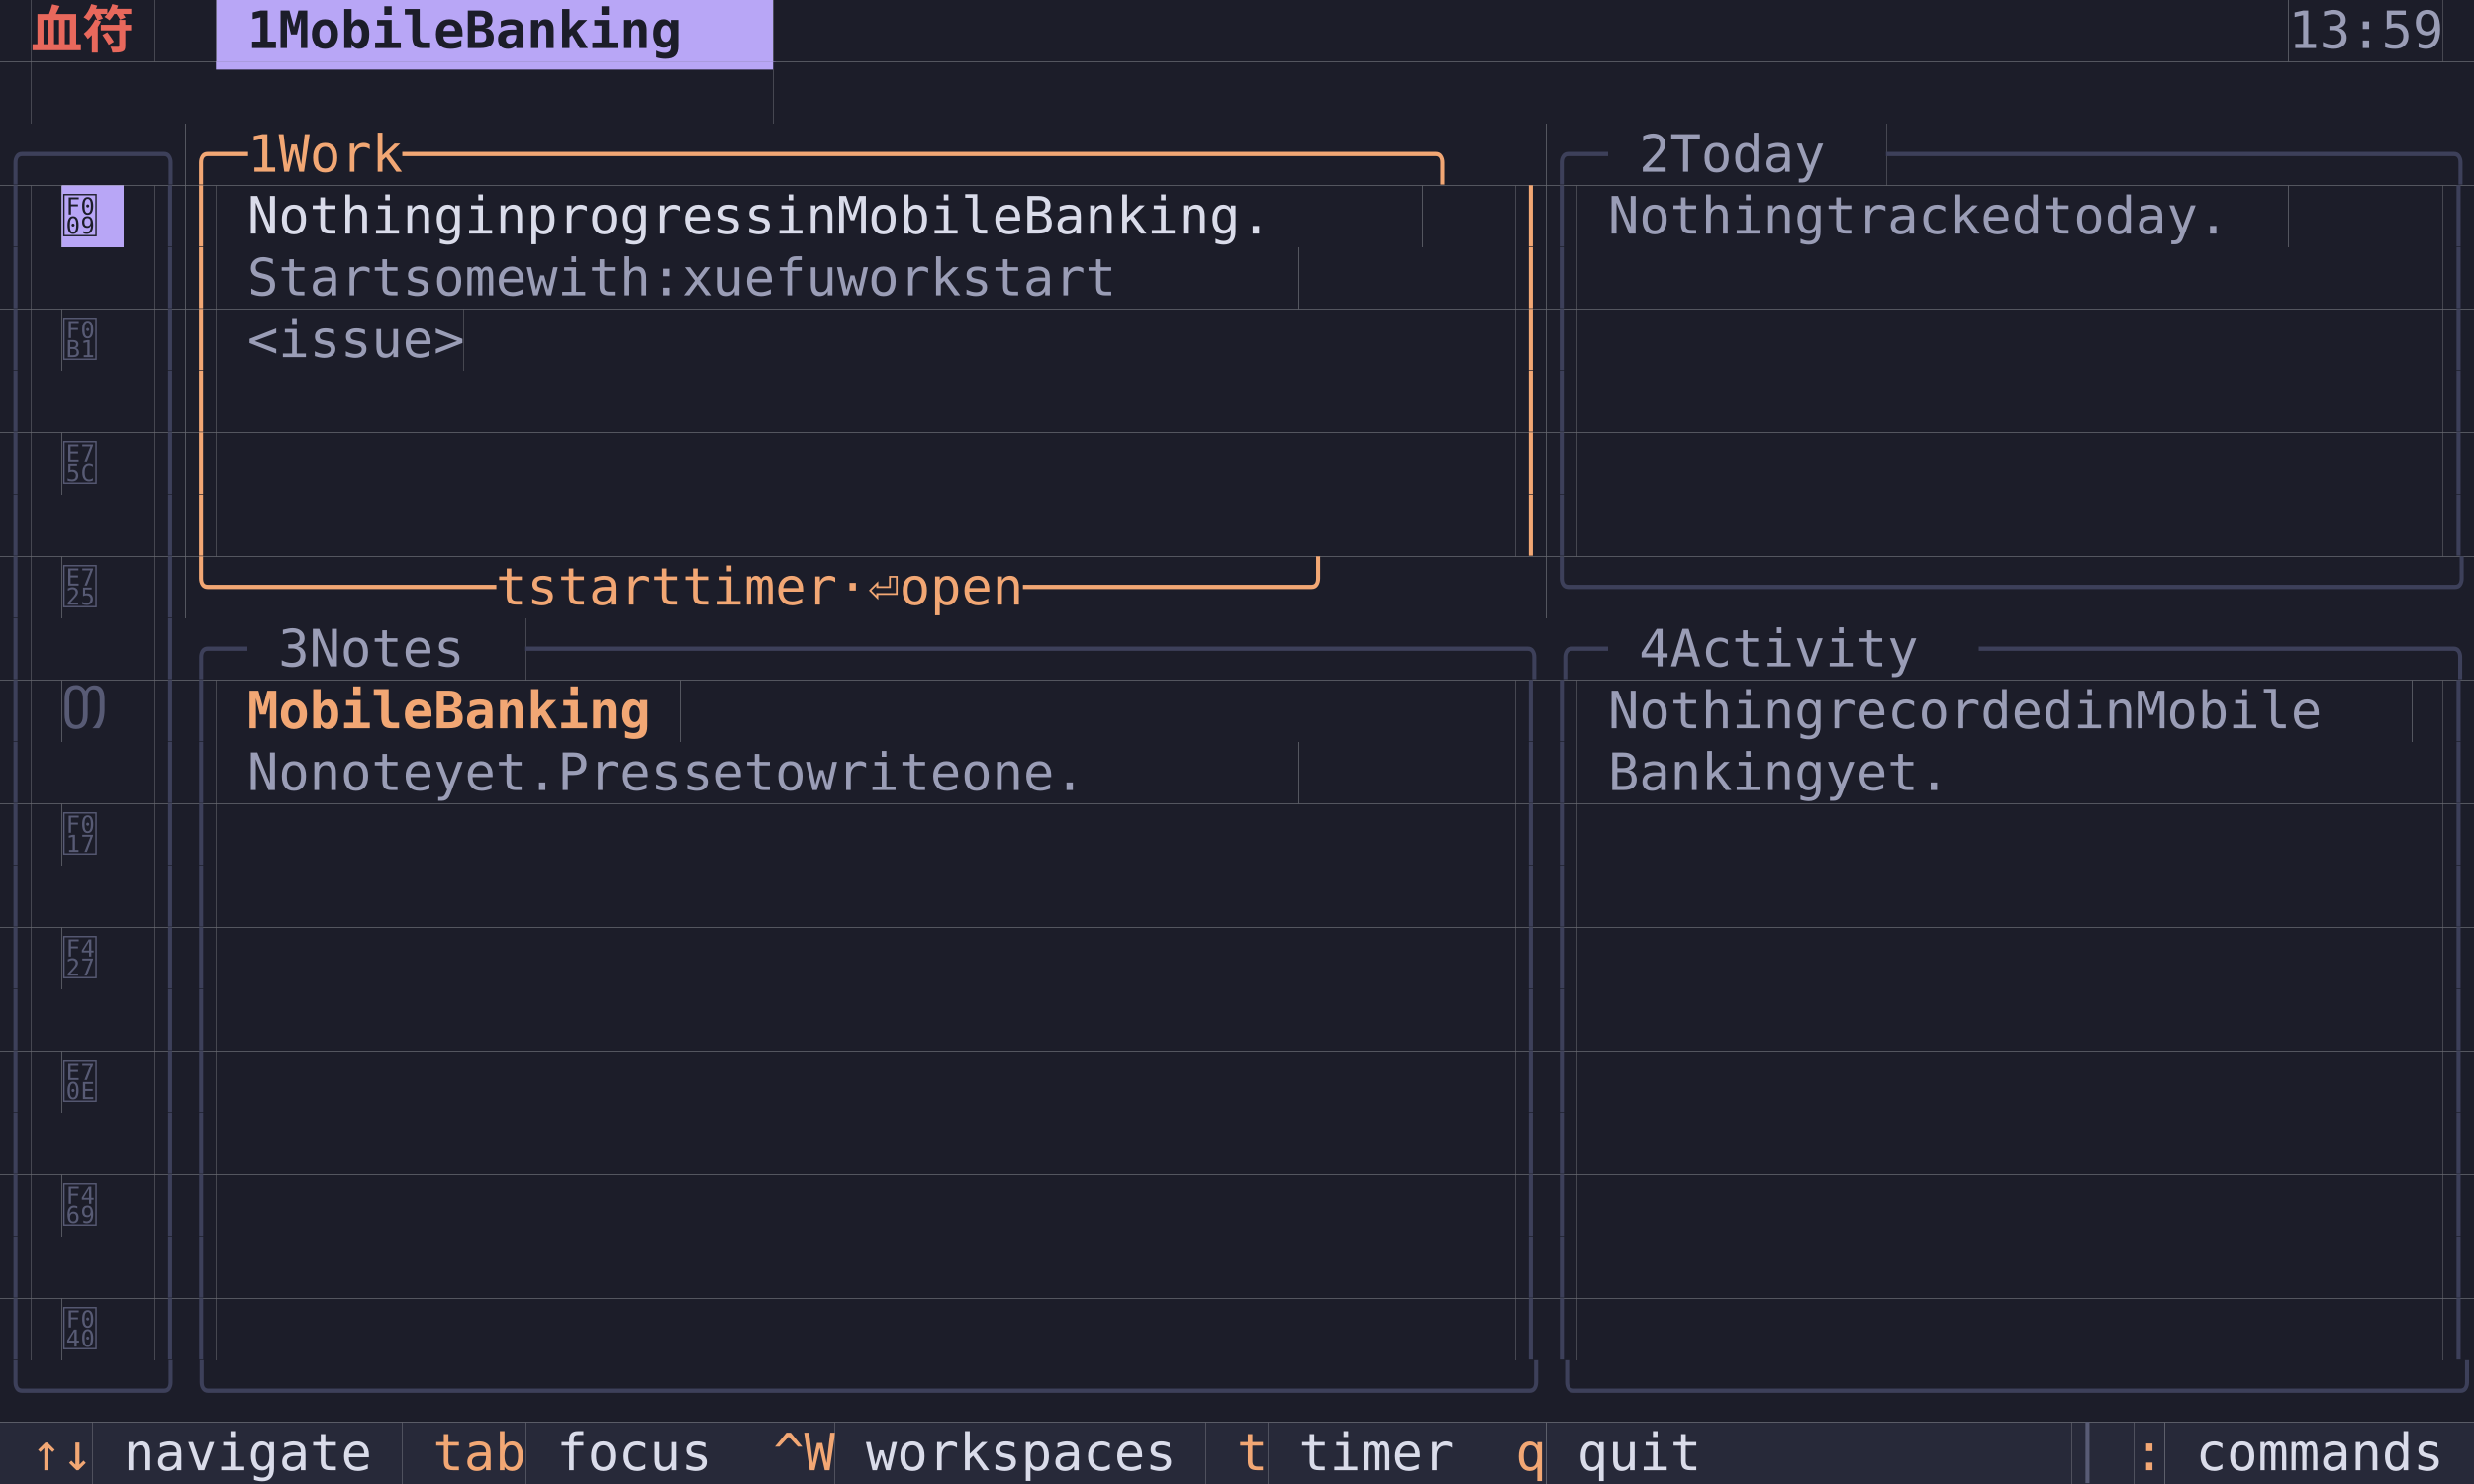
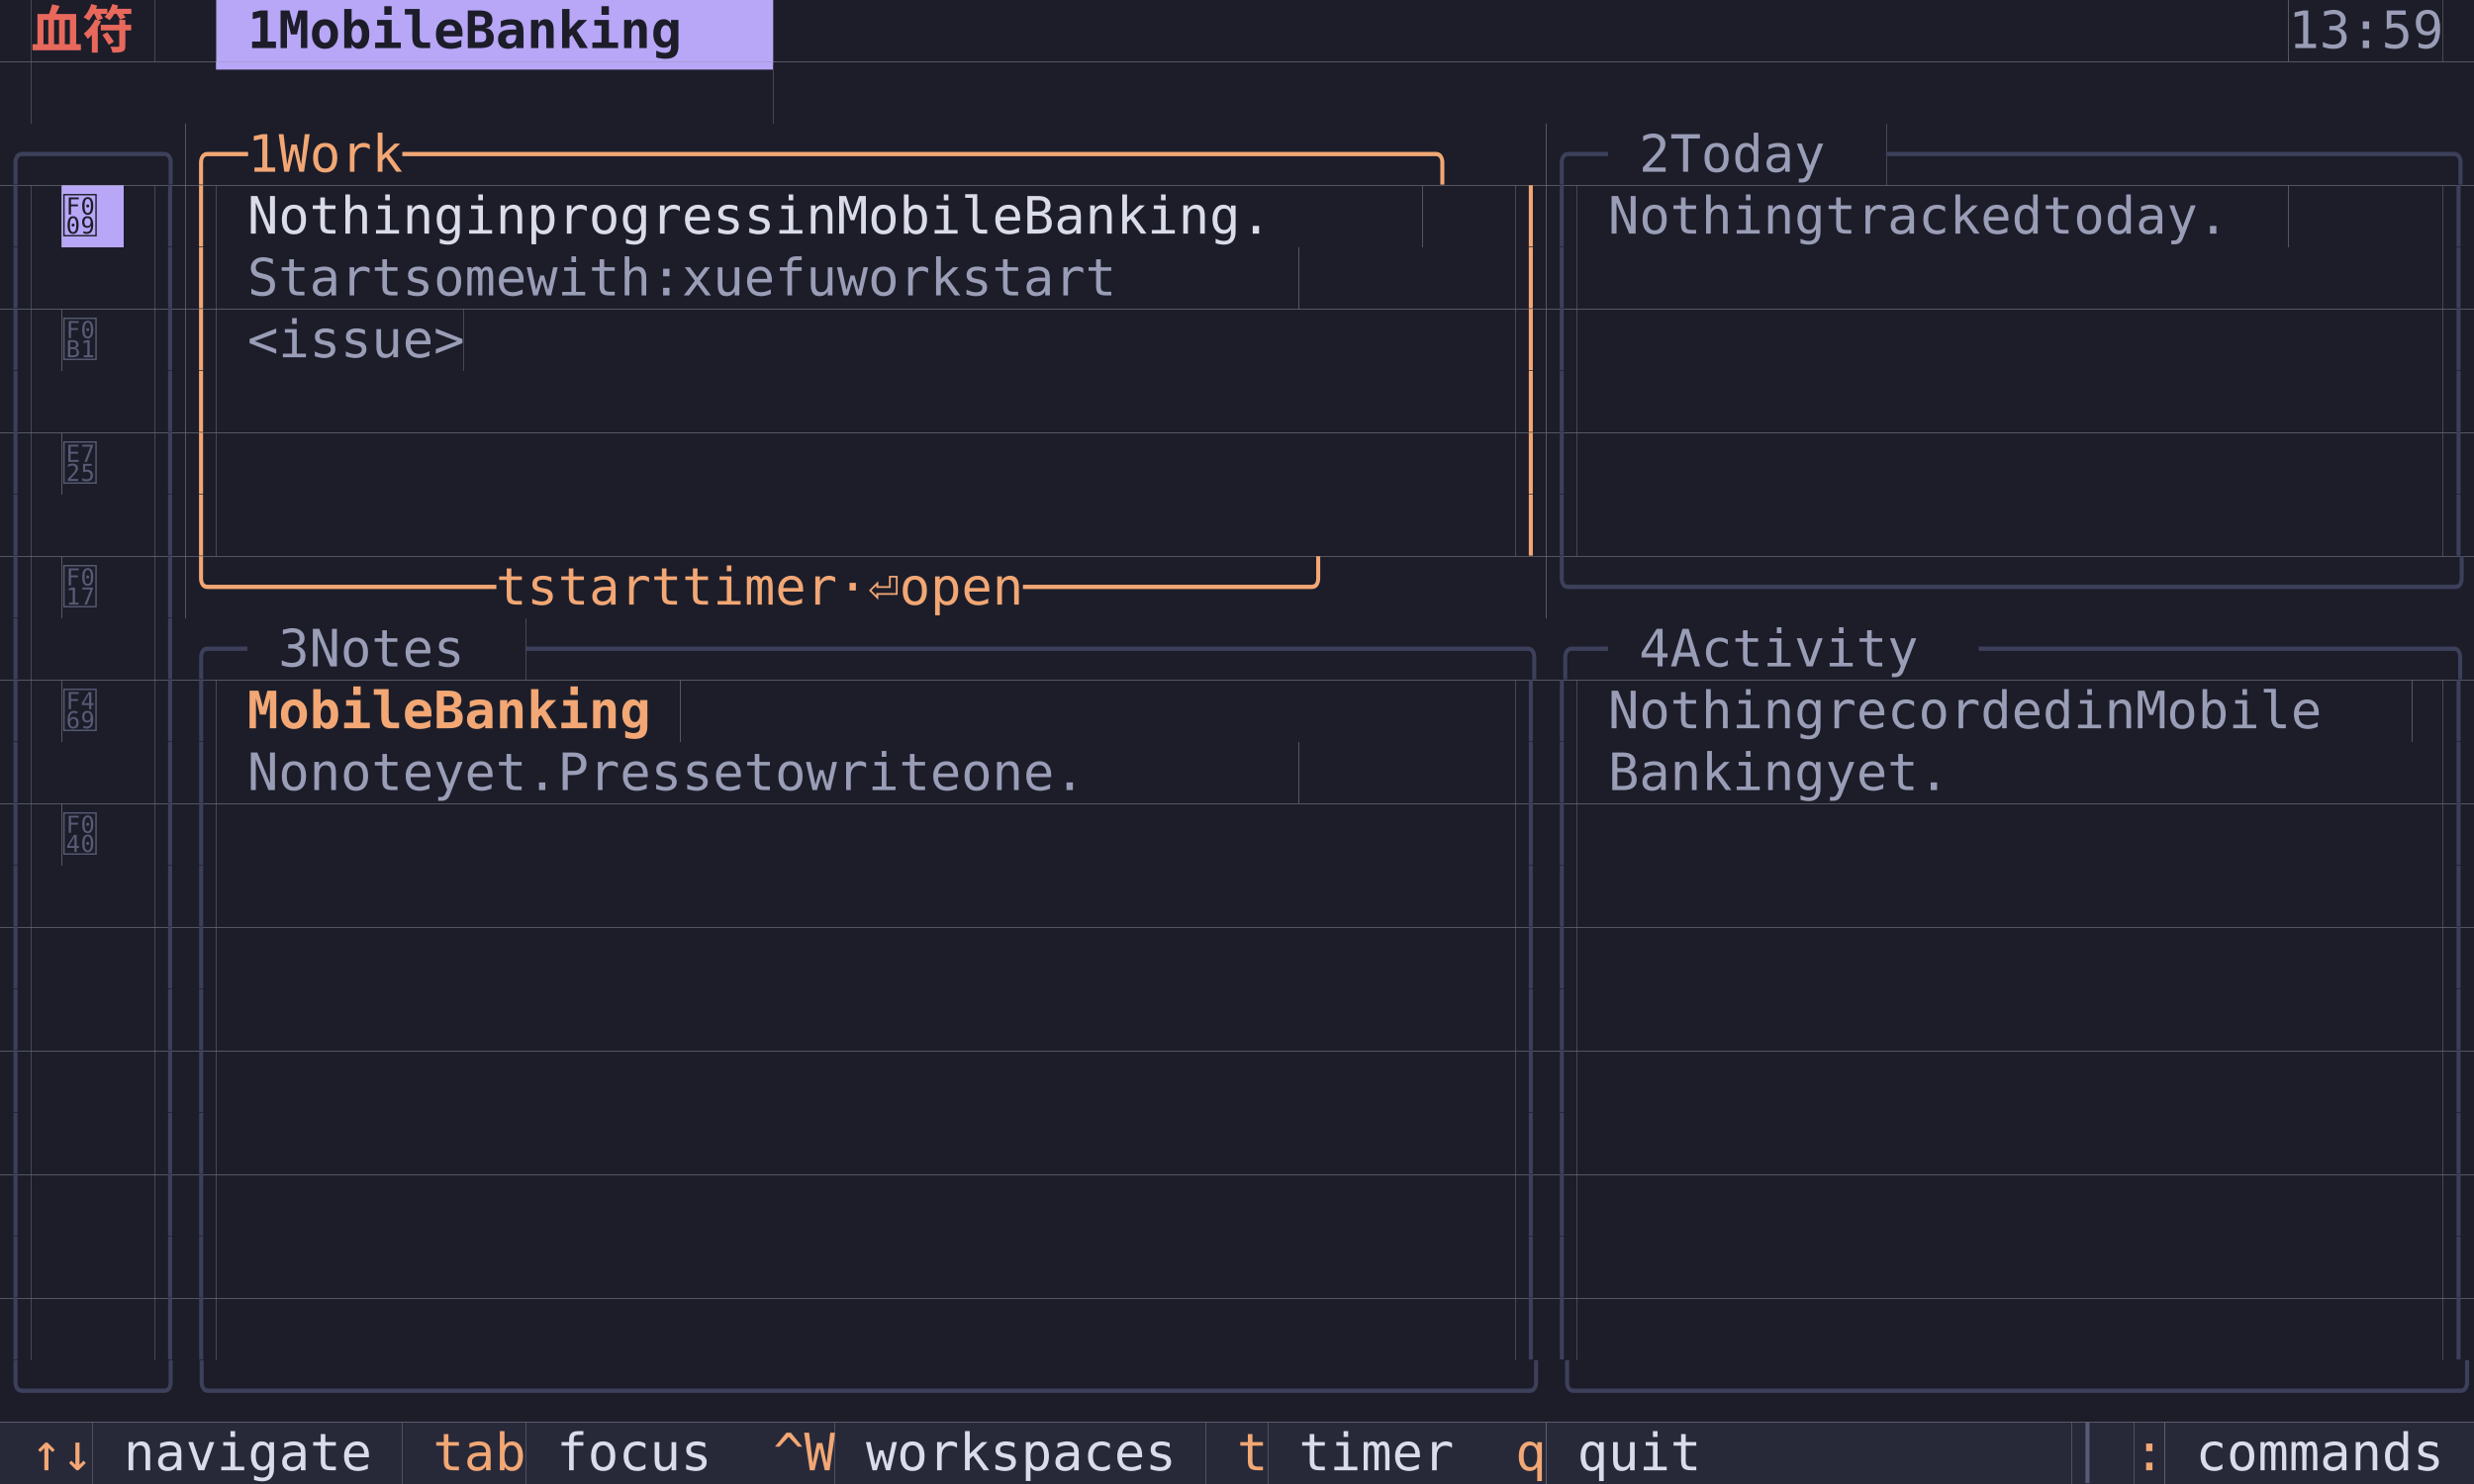
<svg xmlns="http://www.w3.org/2000/svg" width="720" height="432" viewBox="0 0 720 432" font-family="Menlo, 'DejaVu Sans Mono', 'Hiragino Sans GB', 'Noto Sans CJK SC', 'PingFang SC', monospace" font-size="15">
  <rect x="0" y="0" width="9" height="18" fill="#1c1d29" />
  <rect x="9" y="0" width="36" height="18" fill="#1c1d29" />
  <text x="9 27" y="14" fill="#e8685c" font-weight="bold">血符</text>
  <rect x="45" y="0" width="18" height="18" fill="#1c1d29" />
  <rect x="63" y="0" width="162" height="18" fill="#b8a6f6" />
  <text x="72 90 99 108 117 126 135 153 162 171 180 189 198 207" y="14" fill="#1c1d29" font-weight="bold">1MobileBanking</text>
  <rect x="225" y="0" width="441" height="18" fill="#1c1d29" />
  <rect x="666" y="0" width="45" height="18" fill="#1c1d29" />
  <text x="666 675 684 693 702" y="14" fill="#9a9db6">13:59</text>
  <rect x="711" y="0" width="9" height="18" fill="#1c1d29" />
  <rect x="0" y="18" width="9" height="18" fill="#1c1d29" />
  <rect x="9" y="18" width="216" height="18" fill="#1c1d29" />
  <text x="63 72 81 90 99 108 117 126 135 144 153 162 171 180 189 198 207 216" y="32" fill="#b8a6f6">▔▔▔▔▔▔▔▔▔▔▔▔▔▔▔▔▔▔</text>
  <rect x="225" y="18" width="495" height="18" fill="#1c1d29" />
  <rect x="0" y="36" width="54" height="18" fill="#1c1d29" />
  <text x="0 9 18 27 36 45" y="50" fill="#3d405a">╭────╮</text>
  <rect x="54" y="36" width="396" height="18" fill="#1c1d29" />
  <text x="54 63 81 99 108 117 126 144 153 162 171 180 189 198 207 216 225 234 243 252 261 270 279 288 297 306 315 324 333 342 351 360 369 378 387 396 405 414 423 432 441" y="50" fill="#f2a774">╭─1Work─────────────────────────────────╮</text>
  <rect x="450" y="36" width="18" height="18" fill="#1c1d29" />
  <text x="450 459" y="50" fill="#3d405a">╭─</text>
  <rect x="468" y="36" width="81" height="18" fill="#1c1d29" />
  <text x="477 495 504 513 522 531" y="50" fill="#9a9db6">2Today</text>
  <rect x="549" y="36" width="171" height="18" fill="#1c1d29" />
  <text x="549 558 567 576 585 594 603 612 621 630 639 648 657 666 675 684 693 702 711" y="50" fill="#3d405a">──────────────────╮</text>
  <rect x="0" y="54" width="9" height="18" fill="#1c1d29" />
  <text x="0" y="68" fill="#3d405a">│</text>
  <rect x="9" y="54" width="9" height="18" fill="#1c1d29" />
  <rect x="18" y="54" width="18" height="18" fill="#b8a6f6" />
  <text x="18" y="68" fill="#1c1d29" font-family="'Symbols Nerd Font Mono', Menlo, 'DejaVu Sans Mono', 'Hiragino Sans GB', 'Noto Sans CJK SC', 'PingFang SC', monospace"></text>
  <rect x="36" y="54" width="9" height="18" fill="#1c1d29" />
  <rect x="45" y="54" width="9" height="18" fill="#1c1d29" />
  <text x="45" y="68" fill="#3d405a">│</text>
  <rect x="54" y="54" width="9" height="18" fill="#1c1d29" />
  <text x="54" y="68" fill="#f2a774">│</text>
  <rect x="63" y="54" width="9" height="18" fill="#1c1d29" />
  <rect x="72" y="54" width="342" height="18" fill="#1c1d29" />
  <text x="72 81 90 99 108 117 126 144 153 171 180 189 198 207 216 225 234 252 261 279 288 297 306 315 324 342 351 360 369 378 387 396 405" y="68" fill="#dadcea">NothinginprogressinMobileBanking.</text>
  <rect x="414" y="54" width="27" height="18" fill="#1c1d29" />
  <rect x="441" y="54" width="9" height="18" fill="#1c1d29" />
  <text x="441" y="68" fill="#f2a774">│</text>
  <rect x="450" y="54" width="9" height="18" fill="#1c1d29" />
  <text x="450" y="68" fill="#3d405a">│</text>
  <rect x="459" y="54" width="9" height="18" fill="#1c1d29" />
  <rect x="468" y="54" width="198" height="18" fill="#1c1d29" />
  <text x="468 477 486 495 504 513 522 540 549 558 567 576 585 594 612 621 630 639 648 657" y="68" fill="#9a9db6">Nothingtrackedtoday.</text>
  <rect x="666" y="54" width="45" height="18" fill="#1c1d29" />
  <rect x="711" y="54" width="9" height="18" fill="#1c1d29" />
  <text x="711" y="68" fill="#3d405a">│</text>
  <rect x="0" y="72" width="9" height="18" fill="#1c1d29" />
  <text x="0" y="86" fill="#3d405a">│</text>
  <rect x="9" y="72" width="36" height="18" fill="#1c1d29" />
  <rect x="45" y="72" width="9" height="18" fill="#1c1d29" />
  <text x="45" y="86" fill="#3d405a">│</text>
  <rect x="54" y="72" width="9" height="18" fill="#1c1d29" />
  <text x="54" y="86" fill="#f2a774">│</text>
  <rect x="63" y="72" width="9" height="18" fill="#1c1d29" />
  <rect x="72" y="72" width="306" height="18" fill="#1c1d29" />
  <text x="72 81 90 99 108 126 135 144 153 171 180 189 198 207 225 234 243 252 261 279 288 297 306 324 333 342 351 360" y="86" fill="#9a9db6">Startsomewith:xuefuworkstart</text>
  <rect x="378" y="72" width="63" height="18" fill="#1c1d29" />
  <rect x="441" y="72" width="9" height="18" fill="#1c1d29" />
  <text x="441" y="86" fill="#f2a774">│</text>
  <rect x="450" y="72" width="9" height="18" fill="#1c1d29" />
  <text x="450" y="86" fill="#3d405a">│</text>
  <rect x="459" y="72" width="252" height="18" fill="#1c1d29" />
  <rect x="711" y="72" width="9" height="18" fill="#1c1d29" />
  <text x="711" y="86" fill="#3d405a">│</text>
  <rect x="0" y="90" width="9" height="18" fill="#1c1d29" />
  <text x="0" y="104" fill="#3d405a">│</text>
  <rect x="9" y="90" width="9" height="18" fill="#1c1d29" />
  <rect x="18" y="90" width="18" height="18" fill="#1c1d29" />
  <text x="18" y="104" fill="#585b75" font-family="'Symbols Nerd Font Mono', Menlo, 'DejaVu Sans Mono', 'Hiragino Sans GB', 'Noto Sans CJK SC', 'PingFang SC', monospace"></text>
  <rect x="36" y="90" width="9" height="18" fill="#1c1d29" />
  <rect x="45" y="90" width="9" height="18" fill="#1c1d29" />
  <text x="45" y="104" fill="#3d405a">│</text>
  <rect x="54" y="90" width="9" height="18" fill="#1c1d29" />
  <text x="54" y="104" fill="#f2a774">│</text>
  <rect x="63" y="90" width="9" height="18" fill="#1c1d29" />
  <rect x="72" y="90" width="63" height="18" fill="#1c1d29" />
  <text x="72 81 90 99 108 117 126" y="104" fill="#9a9db6">&lt;issue&gt;</text>
  <rect x="135" y="90" width="306" height="18" fill="#1c1d29" />
  <rect x="441" y="90" width="9" height="18" fill="#1c1d29" />
  <text x="441" y="104" fill="#f2a774">│</text>
  <rect x="450" y="90" width="9" height="18" fill="#1c1d29" />
  <text x="450" y="104" fill="#3d405a">│</text>
  <rect x="459" y="90" width="252" height="18" fill="#1c1d29" />
  <rect x="711" y="90" width="9" height="18" fill="#1c1d29" />
  <text x="711" y="104" fill="#3d405a">│</text>
  <rect x="0" y="108" width="9" height="18" fill="#1c1d29" />
  <text x="0" y="122" fill="#3d405a">│</text>
  <rect x="9" y="108" width="36" height="18" fill="#1c1d29" />
  <rect x="45" y="108" width="9" height="18" fill="#1c1d29" />
  <text x="45" y="122" fill="#3d405a">│</text>
  <rect x="54" y="108" width="9" height="18" fill="#1c1d29" />
  <text x="54" y="122" fill="#f2a774">│</text>
  <rect x="63" y="108" width="378" height="18" fill="#1c1d29" />
  <rect x="441" y="108" width="9" height="18" fill="#1c1d29" />
  <text x="441" y="122" fill="#f2a774">│</text>
  <rect x="450" y="108" width="9" height="18" fill="#1c1d29" />
  <text x="450" y="122" fill="#3d405a">│</text>
  <rect x="459" y="108" width="252" height="18" fill="#1c1d29" />
  <rect x="711" y="108" width="9" height="18" fill="#1c1d29" />
  <text x="711" y="122" fill="#3d405a">│</text>
  <rect x="0" y="126" width="9" height="18" fill="#1c1d29" />
  <text x="0" y="140" fill="#3d405a">│</text>
  <rect x="9" y="126" width="9" height="18" fill="#1c1d29" />
  <rect x="18" y="126" width="18" height="18" fill="#1c1d29" />
-   <text x="18" y="140" fill="#585b75" font-family="'Symbols Nerd Font Mono', Menlo, 'DejaVu Sans Mono', 'Hiragino Sans GB', 'Noto Sans CJK SC', 'PingFang SC', monospace"></text>
+   <text x="18" y="140" fill="#585b75" font-family="'Symbols Nerd Font Mono', Menlo, 'DejaVu Sans Mono', 'Hiragino Sans GB', 'Noto Sans CJK SC', 'PingFang SC', monospace"></text>
  <rect x="36" y="126" width="9" height="18" fill="#1c1d29" />
  <rect x="45" y="126" width="9" height="18" fill="#1c1d29" />
  <text x="45" y="140" fill="#3d405a">│</text>
  <rect x="54" y="126" width="9" height="18" fill="#1c1d29" />
  <text x="54" y="140" fill="#f2a774">│</text>
  <rect x="63" y="126" width="378" height="18" fill="#1c1d29" />
  <rect x="441" y="126" width="9" height="18" fill="#1c1d29" />
  <text x="441" y="140" fill="#f2a774">│</text>
  <rect x="450" y="126" width="9" height="18" fill="#1c1d29" />
  <text x="450" y="140" fill="#3d405a">│</text>
  <rect x="459" y="126" width="252" height="18" fill="#1c1d29" />
  <rect x="711" y="126" width="9" height="18" fill="#1c1d29" />
  <text x="711" y="140" fill="#3d405a">│</text>
  <rect x="0" y="144" width="9" height="18" fill="#1c1d29" />
  <text x="0" y="158" fill="#3d405a">│</text>
  <rect x="9" y="144" width="36" height="18" fill="#1c1d29" />
  <rect x="45" y="144" width="9" height="18" fill="#1c1d29" />
  <text x="45" y="158" fill="#3d405a">│</text>
  <rect x="54" y="144" width="9" height="18" fill="#1c1d29" />
  <text x="54" y="158" fill="#f2a774">│</text>
  <rect x="63" y="144" width="378" height="18" fill="#1c1d29" />
  <rect x="441" y="144" width="9" height="18" fill="#1c1d29" />
  <text x="441" y="158" fill="#f2a774">│</text>
  <rect x="450" y="144" width="9" height="18" fill="#1c1d29" />
  <text x="450" y="158" fill="#3d405a">│</text>
  <rect x="459" y="144" width="252" height="18" fill="#1c1d29" />
  <rect x="711" y="144" width="9" height="18" fill="#1c1d29" />
  <text x="711" y="158" fill="#3d405a">│</text>
  <rect x="0" y="162" width="9" height="18" fill="#1c1d29" />
  <text x="0" y="176" fill="#3d405a">│</text>
  <rect x="9" y="162" width="9" height="18" fill="#1c1d29" />
  <rect x="18" y="162" width="18" height="18" fill="#1c1d29" />
-   <text x="18" y="176" fill="#585b75" font-family="'Symbols Nerd Font Mono', Menlo, 'DejaVu Sans Mono', 'Hiragino Sans GB', 'Noto Sans CJK SC', 'PingFang SC', monospace"></text>
+   <text x="18" y="176" fill="#585b75" font-family="'Symbols Nerd Font Mono', Menlo, 'DejaVu Sans Mono', 'Hiragino Sans GB', 'Noto Sans CJK SC', 'PingFang SC', monospace"></text>
  <rect x="36" y="162" width="9" height="18" fill="#1c1d29" />
  <rect x="45" y="162" width="9" height="18" fill="#1c1d29" />
  <text x="45" y="176" fill="#3d405a">│</text>
  <rect x="54" y="162" width="396" height="18" fill="#1c1d29" />
  <text x="54 63 72 81 90 99 108 117 126 135 153 171 180 189 198 207 225 234 243 252 261 279 297 315 324 333 342 360 369 378 387 396 405 414 423 432 441" y="176" fill="#f2a774">╰─────────tstarttimer·⏎open─────────╯</text>
  <rect x="450" y="162" width="270" height="18" fill="#1c1d29" />
  <text x="450 459 468 477 486 495 504 513 522 531 540 549 558 567 576 585 594 603 612 621 630 639 648 657 666 675 684 693 702 711" y="176" fill="#3d405a">╰────────────────────────────╯</text>
  <rect x="0" y="180" width="9" height="18" fill="#1c1d29" />
  <text x="0" y="194" fill="#3d405a">│</text>
  <rect x="9" y="180" width="36" height="18" fill="#1c1d29" />
  <rect x="45" y="180" width="27" height="18" fill="#1c1d29" />
  <text x="45 54 63" y="194" fill="#3d405a">│╭─</text>
  <rect x="72" y="180" width="81" height="18" fill="#1c1d29" />
  <text x="81 99 108 117 126 135" y="194" fill="#9a9db6">3Notes</text>
  <rect x="153" y="180" width="315" height="18" fill="#1c1d29" />
  <text x="153 162 171 180 189 198 207 216 225 234 243 252 261 270 279 288 297 306 315 324 333 342 351 360 369 378 387 396 405 414 423 432 441 450 459" y="194" fill="#3d405a">────────────────────────────────╮╭─</text>
  <rect x="468" y="180" width="108" height="18" fill="#1c1d29" />
  <text x="477 495 504 513 522 531 540 549 558" y="194" fill="#9a9db6">4Activity</text>
  <rect x="576" y="180" width="144" height="18" fill="#1c1d29" />
  <text x="576 585 594 603 612 621 630 639 648 657 666 675 684 693 702 711" y="194" fill="#3d405a">───────────────╮</text>
  <rect x="0" y="198" width="9" height="18" fill="#1c1d29" />
  <text x="0" y="212" fill="#3d405a">│</text>
  <rect x="9" y="198" width="9" height="18" fill="#1c1d29" />
  <rect x="18" y="198" width="18" height="18" fill="#1c1d29" />
-   <text x="18" y="212" fill="#585b75" font-family="'Symbols Nerd Font Mono', Menlo, 'DejaVu Sans Mono', 'Hiragino Sans GB', 'Noto Sans CJK SC', 'PingFang SC', monospace"></text>
+   <text x="18" y="212" fill="#585b75" font-family="'Symbols Nerd Font Mono', Menlo, 'DejaVu Sans Mono', 'Hiragino Sans GB', 'Noto Sans CJK SC', 'PingFang SC', monospace"></text>
  <rect x="36" y="198" width="9" height="18" fill="#1c1d29" />
  <rect x="45" y="198" width="18" height="18" fill="#1c1d29" />
  <text x="45 54" y="212" fill="#3d405a">││</text>
  <rect x="63" y="198" width="9" height="18" fill="#1c1d29" />
  <rect x="72" y="198" width="126" height="18" fill="#1c1d29" />
  <text x="72 81 90 99 108 117 135 144 153 162 171 180 189" y="212" fill="#f2a774" font-weight="bold">MobileBanking</text>
  <rect x="198" y="198" width="243" height="18" fill="#1c1d29" />
  <rect x="441" y="198" width="18" height="18" fill="#1c1d29" />
  <text x="441 450" y="212" fill="#3d405a">││</text>
  <rect x="459" y="198" width="9" height="18" fill="#1c1d29" />
  <rect x="468" y="198" width="234" height="18" fill="#1c1d29" />
  <text x="468 477 486 495 504 513 522 540 549 558 567 576 585 594 603 621 630 648 657 666 675 684 693" y="212" fill="#9a9db6">NothingrecordedinMobile</text>
  <rect x="702" y="198" width="9" height="18" fill="#1c1d29" />
  <rect x="711" y="198" width="9" height="18" fill="#1c1d29" />
  <text x="711" y="212" fill="#3d405a">│</text>
  <rect x="0" y="216" width="9" height="18" fill="#1c1d29" />
  <text x="0" y="230" fill="#3d405a">│</text>
  <rect x="9" y="216" width="36" height="18" fill="#1c1d29" />
  <rect x="45" y="216" width="18" height="18" fill="#1c1d29" />
  <text x="45 54" y="230" fill="#3d405a">││</text>
  <rect x="63" y="216" width="9" height="18" fill="#1c1d29" />
  <rect x="72" y="216" width="306" height="18" fill="#1c1d29" />
  <text x="72 81 99 108 117 126 144 153 162 171 189 198 207 216 225 243 261 270 288 297 306 315 324 342 351 360 369" y="230" fill="#9a9db6">Nonoteyet.Pressetowriteone.</text>
  <rect x="378" y="216" width="63" height="18" fill="#1c1d29" />
  <rect x="441" y="216" width="18" height="18" fill="#1c1d29" />
  <text x="441 450" y="230" fill="#3d405a">││</text>
  <rect x="459" y="216" width="9" height="18" fill="#1c1d29" />
  <rect x="468" y="216" width="108" height="18" fill="#1c1d29" />
  <text x="468 477 486 495 504 513 522 540 549 558 567" y="230" fill="#9a9db6">Bankingyet.</text>
  <rect x="576" y="216" width="135" height="18" fill="#1c1d29" />
  <rect x="711" y="216" width="9" height="18" fill="#1c1d29" />
  <text x="711" y="230" fill="#3d405a">│</text>
  <rect x="0" y="234" width="9" height="18" fill="#1c1d29" />
  <text x="0" y="248" fill="#3d405a">│</text>
  <rect x="9" y="234" width="9" height="18" fill="#1c1d29" />
  <rect x="18" y="234" width="18" height="18" fill="#1c1d29" />
-   <text x="18" y="248" fill="#585b75" font-family="'Symbols Nerd Font Mono', Menlo, 'DejaVu Sans Mono', 'Hiragino Sans GB', 'Noto Sans CJK SC', 'PingFang SC', monospace"></text>
+   <text x="18" y="248" fill="#585b75" font-family="'Symbols Nerd Font Mono', Menlo, 'DejaVu Sans Mono', 'Hiragino Sans GB', 'Noto Sans CJK SC', 'PingFang SC', monospace"></text>
  <rect x="36" y="234" width="9" height="18" fill="#1c1d29" />
  <rect x="45" y="234" width="18" height="18" fill="#1c1d29" />
  <text x="45 54" y="248" fill="#3d405a">││</text>
  <rect x="63" y="234" width="378" height="18" fill="#1c1d29" />
  <rect x="441" y="234" width="18" height="18" fill="#1c1d29" />
  <text x="441 450" y="248" fill="#3d405a">││</text>
  <rect x="459" y="234" width="252" height="18" fill="#1c1d29" />
  <rect x="711" y="234" width="9" height="18" fill="#1c1d29" />
  <text x="711" y="248" fill="#3d405a">│</text>
  <rect x="0" y="252" width="9" height="18" fill="#1c1d29" />
  <text x="0" y="266" fill="#3d405a">│</text>
  <rect x="9" y="252" width="36" height="18" fill="#1c1d29" />
  <rect x="45" y="252" width="18" height="18" fill="#1c1d29" />
  <text x="45 54" y="266" fill="#3d405a">││</text>
  <rect x="63" y="252" width="378" height="18" fill="#1c1d29" />
  <rect x="441" y="252" width="18" height="18" fill="#1c1d29" />
  <text x="441 450" y="266" fill="#3d405a">││</text>
  <rect x="459" y="252" width="252" height="18" fill="#1c1d29" />
  <rect x="711" y="252" width="9" height="18" fill="#1c1d29" />
  <text x="711" y="266" fill="#3d405a">│</text>
  <rect x="0" y="270" width="9" height="18" fill="#1c1d29" />
  <text x="0" y="284" fill="#3d405a">│</text>
-   <rect x="9" y="270" width="9" height="18" fill="#1c1d29" />
-   <rect x="18" y="270" width="18" height="18" fill="#1c1d29" />
-   <text x="18" y="284" fill="#585b75" font-family="'Symbols Nerd Font Mono', Menlo, 'DejaVu Sans Mono', 'Hiragino Sans GB', 'Noto Sans CJK SC', 'PingFang SC', monospace"></text>
-   <rect x="36" y="270" width="9" height="18" fill="#1c1d29" />
+   <rect x="9" y="270" width="36" height="18" fill="#1c1d29" />
  <rect x="45" y="270" width="18" height="18" fill="#1c1d29" />
  <text x="45 54" y="284" fill="#3d405a">││</text>
  <rect x="63" y="270" width="378" height="18" fill="#1c1d29" />
  <rect x="441" y="270" width="18" height="18" fill="#1c1d29" />
  <text x="441 450" y="284" fill="#3d405a">││</text>
  <rect x="459" y="270" width="252" height="18" fill="#1c1d29" />
  <rect x="711" y="270" width="9" height="18" fill="#1c1d29" />
  <text x="711" y="284" fill="#3d405a">│</text>
  <rect x="0" y="288" width="9" height="18" fill="#1c1d29" />
  <text x="0" y="302" fill="#3d405a">│</text>
  <rect x="9" y="288" width="36" height="18" fill="#1c1d29" />
  <rect x="45" y="288" width="18" height="18" fill="#1c1d29" />
  <text x="45 54" y="302" fill="#3d405a">││</text>
  <rect x="63" y="288" width="378" height="18" fill="#1c1d29" />
  <rect x="441" y="288" width="18" height="18" fill="#1c1d29" />
  <text x="441 450" y="302" fill="#3d405a">││</text>
  <rect x="459" y="288" width="252" height="18" fill="#1c1d29" />
  <rect x="711" y="288" width="9" height="18" fill="#1c1d29" />
  <text x="711" y="302" fill="#3d405a">│</text>
  <rect x="0" y="306" width="9" height="18" fill="#1c1d29" />
  <text x="0" y="320" fill="#3d405a">│</text>
-   <rect x="9" y="306" width="9" height="18" fill="#1c1d29" />
-   <rect x="18" y="306" width="18" height="18" fill="#1c1d29" />
-   <text x="18" y="320" fill="#585b75" font-family="'Symbols Nerd Font Mono', Menlo, 'DejaVu Sans Mono', 'Hiragino Sans GB', 'Noto Sans CJK SC', 'PingFang SC', monospace"></text>
-   <rect x="36" y="306" width="9" height="18" fill="#1c1d29" />
+   <rect x="9" y="306" width="36" height="18" fill="#1c1d29" />
  <rect x="45" y="306" width="18" height="18" fill="#1c1d29" />
  <text x="45 54" y="320" fill="#3d405a">││</text>
  <rect x="63" y="306" width="378" height="18" fill="#1c1d29" />
  <rect x="441" y="306" width="18" height="18" fill="#1c1d29" />
  <text x="441 450" y="320" fill="#3d405a">││</text>
  <rect x="459" y="306" width="252" height="18" fill="#1c1d29" />
  <rect x="711" y="306" width="9" height="18" fill="#1c1d29" />
  <text x="711" y="320" fill="#3d405a">│</text>
  <rect x="0" y="324" width="9" height="18" fill="#1c1d29" />
  <text x="0" y="338" fill="#3d405a">│</text>
  <rect x="9" y="324" width="36" height="18" fill="#1c1d29" />
  <rect x="45" y="324" width="18" height="18" fill="#1c1d29" />
  <text x="45 54" y="338" fill="#3d405a">││</text>
  <rect x="63" y="324" width="378" height="18" fill="#1c1d29" />
  <rect x="441" y="324" width="18" height="18" fill="#1c1d29" />
  <text x="441 450" y="338" fill="#3d405a">││</text>
  <rect x="459" y="324" width="252" height="18" fill="#1c1d29" />
  <rect x="711" y="324" width="9" height="18" fill="#1c1d29" />
  <text x="711" y="338" fill="#3d405a">│</text>
  <rect x="0" y="342" width="9" height="18" fill="#1c1d29" />
  <text x="0" y="356" fill="#3d405a">│</text>
-   <rect x="9" y="342" width="9" height="18" fill="#1c1d29" />
-   <rect x="18" y="342" width="18" height="18" fill="#1c1d29" />
-   <text x="18" y="356" fill="#585b75" font-family="'Symbols Nerd Font Mono', Menlo, 'DejaVu Sans Mono', 'Hiragino Sans GB', 'Noto Sans CJK SC', 'PingFang SC', monospace"></text>
-   <rect x="36" y="342" width="9" height="18" fill="#1c1d29" />
+   <rect x="9" y="342" width="36" height="18" fill="#1c1d29" />
  <rect x="45" y="342" width="18" height="18" fill="#1c1d29" />
  <text x="45 54" y="356" fill="#3d405a">││</text>
  <rect x="63" y="342" width="378" height="18" fill="#1c1d29" />
  <rect x="441" y="342" width="18" height="18" fill="#1c1d29" />
  <text x="441 450" y="356" fill="#3d405a">││</text>
  <rect x="459" y="342" width="252" height="18" fill="#1c1d29" />
  <rect x="711" y="342" width="9" height="18" fill="#1c1d29" />
  <text x="711" y="356" fill="#3d405a">│</text>
  <rect x="0" y="360" width="9" height="18" fill="#1c1d29" />
  <text x="0" y="374" fill="#3d405a">│</text>
  <rect x="9" y="360" width="36" height="18" fill="#1c1d29" />
  <rect x="45" y="360" width="18" height="18" fill="#1c1d29" />
  <text x="45 54" y="374" fill="#3d405a">││</text>
  <rect x="63" y="360" width="378" height="18" fill="#1c1d29" />
  <rect x="441" y="360" width="18" height="18" fill="#1c1d29" />
  <text x="441 450" y="374" fill="#3d405a">││</text>
  <rect x="459" y="360" width="252" height="18" fill="#1c1d29" />
  <rect x="711" y="360" width="9" height="18" fill="#1c1d29" />
  <text x="711" y="374" fill="#3d405a">│</text>
  <rect x="0" y="378" width="9" height="18" fill="#1c1d29" />
  <text x="0" y="392" fill="#3d405a">│</text>
-   <rect x="9" y="378" width="9" height="18" fill="#1c1d29" />
-   <rect x="18" y="378" width="18" height="18" fill="#1c1d29" />
-   <text x="18" y="392" fill="#585b75" font-family="'Symbols Nerd Font Mono', Menlo, 'DejaVu Sans Mono', 'Hiragino Sans GB', 'Noto Sans CJK SC', 'PingFang SC', monospace"></text>
-   <rect x="36" y="378" width="9" height="18" fill="#1c1d29" />
+   <rect x="9" y="378" width="36" height="18" fill="#1c1d29" />
  <rect x="45" y="378" width="18" height="18" fill="#1c1d29" />
  <text x="45 54" y="392" fill="#3d405a">││</text>
  <rect x="63" y="378" width="378" height="18" fill="#1c1d29" />
  <rect x="441" y="378" width="18" height="18" fill="#1c1d29" />
  <text x="441 450" y="392" fill="#3d405a">││</text>
  <rect x="459" y="378" width="252" height="18" fill="#1c1d29" />
  <rect x="711" y="378" width="9" height="18" fill="#1c1d29" />
  <text x="711" y="392" fill="#3d405a">│</text>
  <rect x="0" y="396" width="720" height="18" fill="#1c1d29" />
  <text x="0 9 18 27 36 45 54 63 72 81 90 99 108 117 126 135 144 153 162 171 180 189 198 207 216 225 234 243 252 261 270 279 288 297 306 315 324 333 342 351 360 369 378 387 396 405 414 423 432 441 450 459 468 477 486 495 504 513 522 531 540 549 558 567 576 585 594 603 612 621 630 639 648 657 666 675 684 693 702 711" y="410" fill="#3d405a">╰────╯╰──────────────────────────────────────────╯╰────────────────────────────╯</text>
  <rect x="0" y="414" width="27" height="18" fill="#272939" />
  <text x="9 18" y="428" fill="#f2a774">↑↓</text>
  <rect x="27" y="414" width="90" height="18" fill="#272939" />
  <text x="36 45 54 63 72 81 90 99" y="428" fill="#dadcea">navigate</text>
  <rect x="117" y="414" width="36" height="18" fill="#272939" />
  <text x="126 135 144" y="428" fill="#f2a774">tab</text>
  <rect x="153" y="414" width="63" height="18" fill="#272939" />
  <text x="162 171 180 189 198" y="428" fill="#dadcea">focus</text>
  <rect x="216" y="414" width="27" height="18" fill="#272939" />
  <text x="225 234" y="428" fill="#f2a774">^W</text>
  <rect x="243" y="414" width="108" height="18" fill="#272939" />
  <text x="252 261 270 279 288 297 306 315 324 333" y="428" fill="#dadcea">workspaces</text>
  <rect x="351" y="414" width="18" height="18" fill="#272939" />
  <text x="360" y="428" fill="#f2a774">t</text>
  <rect x="369" y="414" width="63" height="18" fill="#272939" />
  <text x="378 387 396 405 414" y="428" fill="#dadcea">timer</text>
  <rect x="432" y="414" width="18" height="18" fill="#272939" />
  <text x="441" y="428" fill="#f2a774">q</text>
  <rect x="450" y="414" width="54" height="18" fill="#272939" />
  <text x="459 468 477 486" y="428" fill="#dadcea">quit</text>
  <rect x="504" y="414" width="99" height="18" fill="#272939" />
  <rect x="603" y="414" width="18" height="18" fill="#272939" />
  <text x="603" y="428" fill="#585b75">│</text>
  <rect x="621" y="414" width="9" height="18" fill="#272939" />
  <text x="621" y="428" fill="#f2a774">:</text>
  <rect x="630" y="414" width="90" height="18" fill="#272939" />
  <text x="639 648 657 666 675 684 693 702" y="428" fill="#dadcea">commands</text>
</svg>
